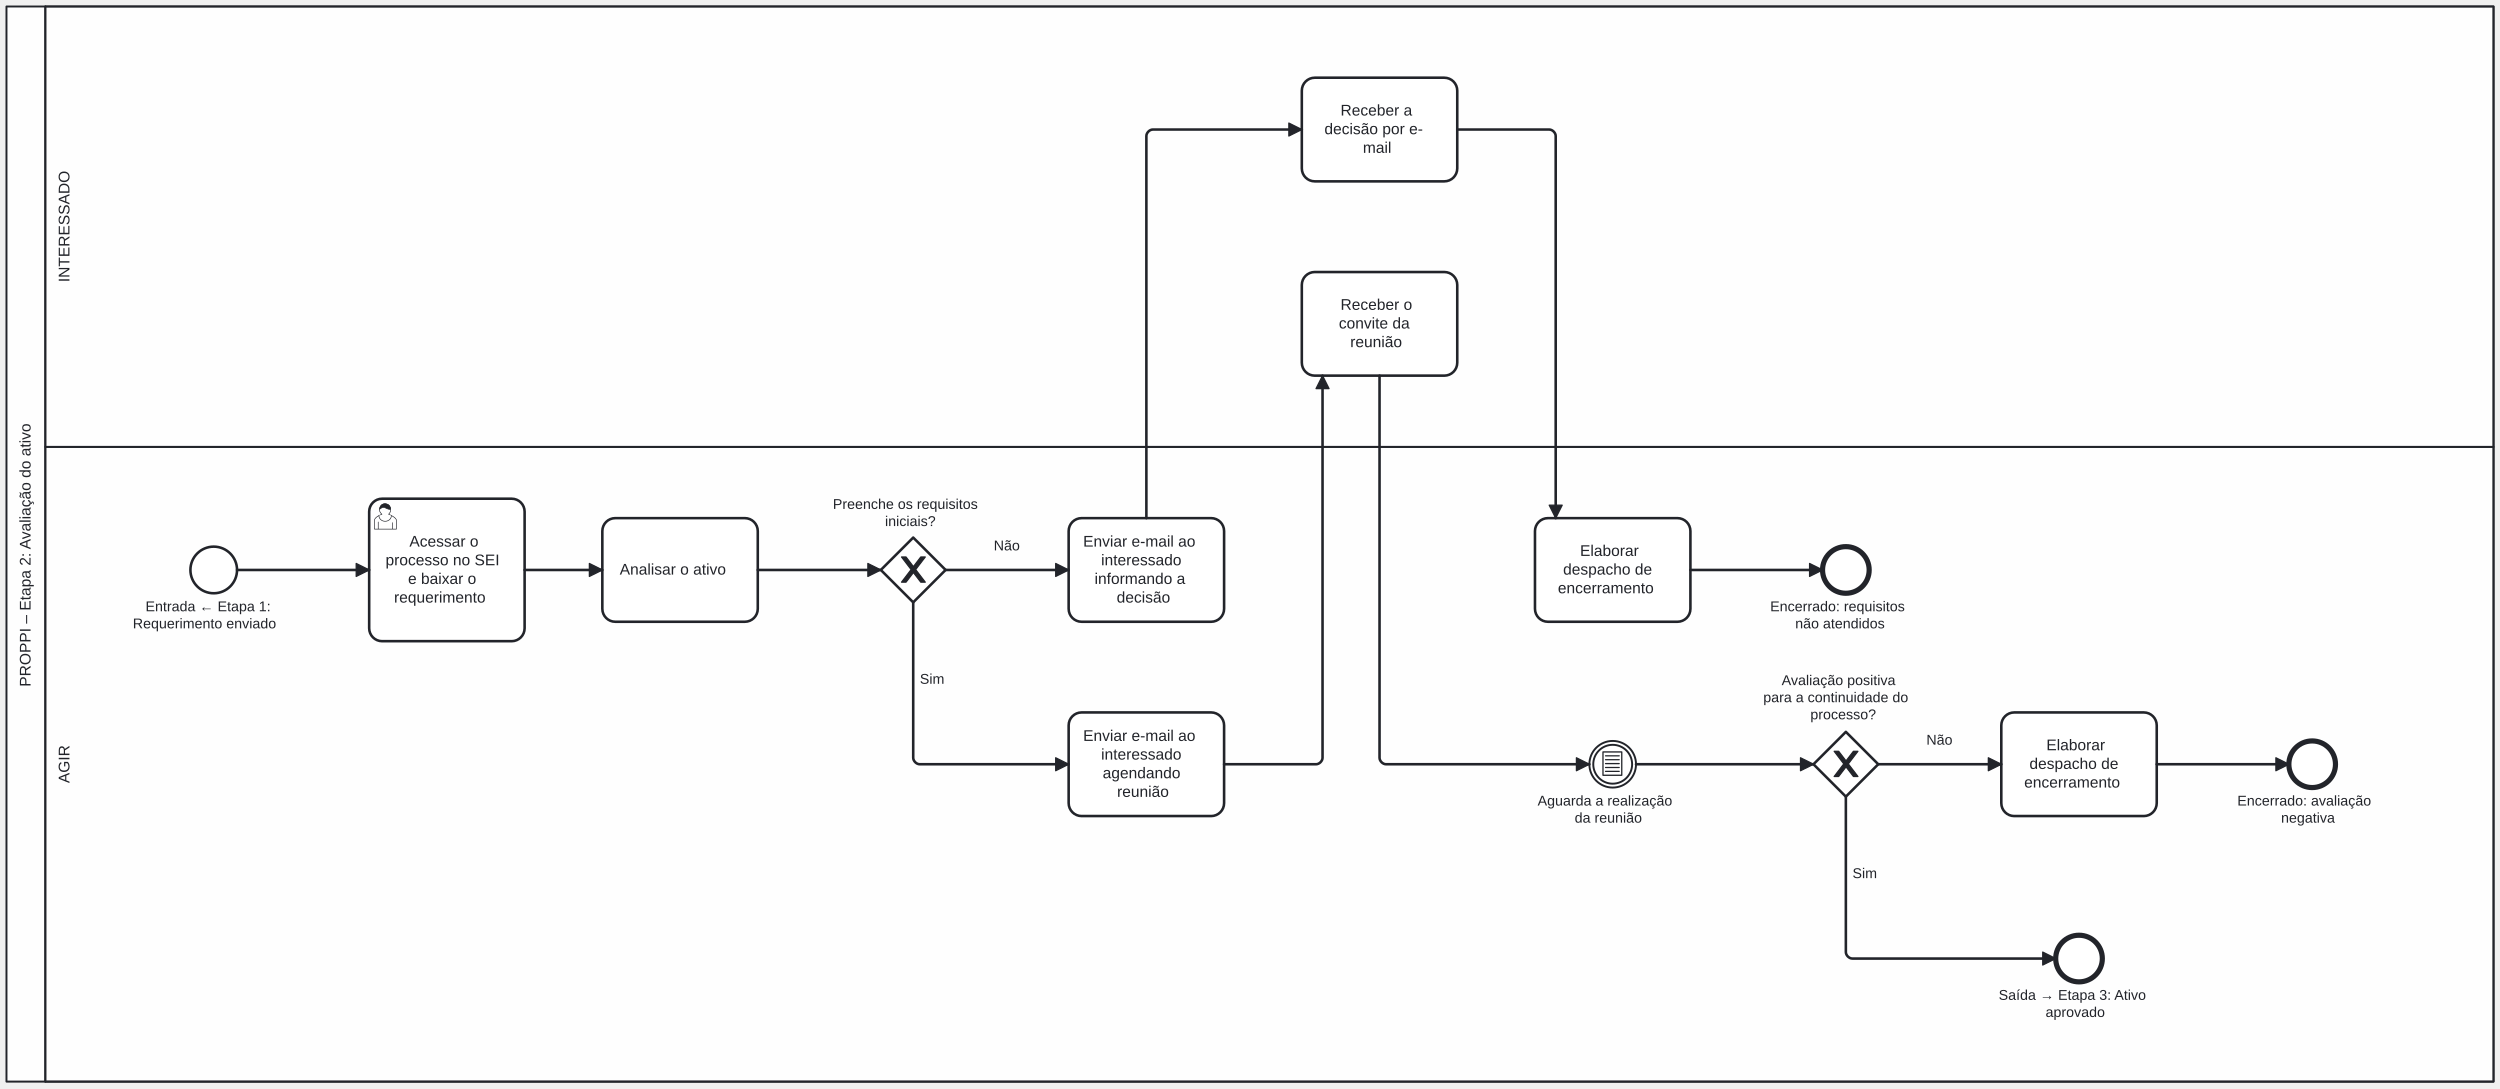
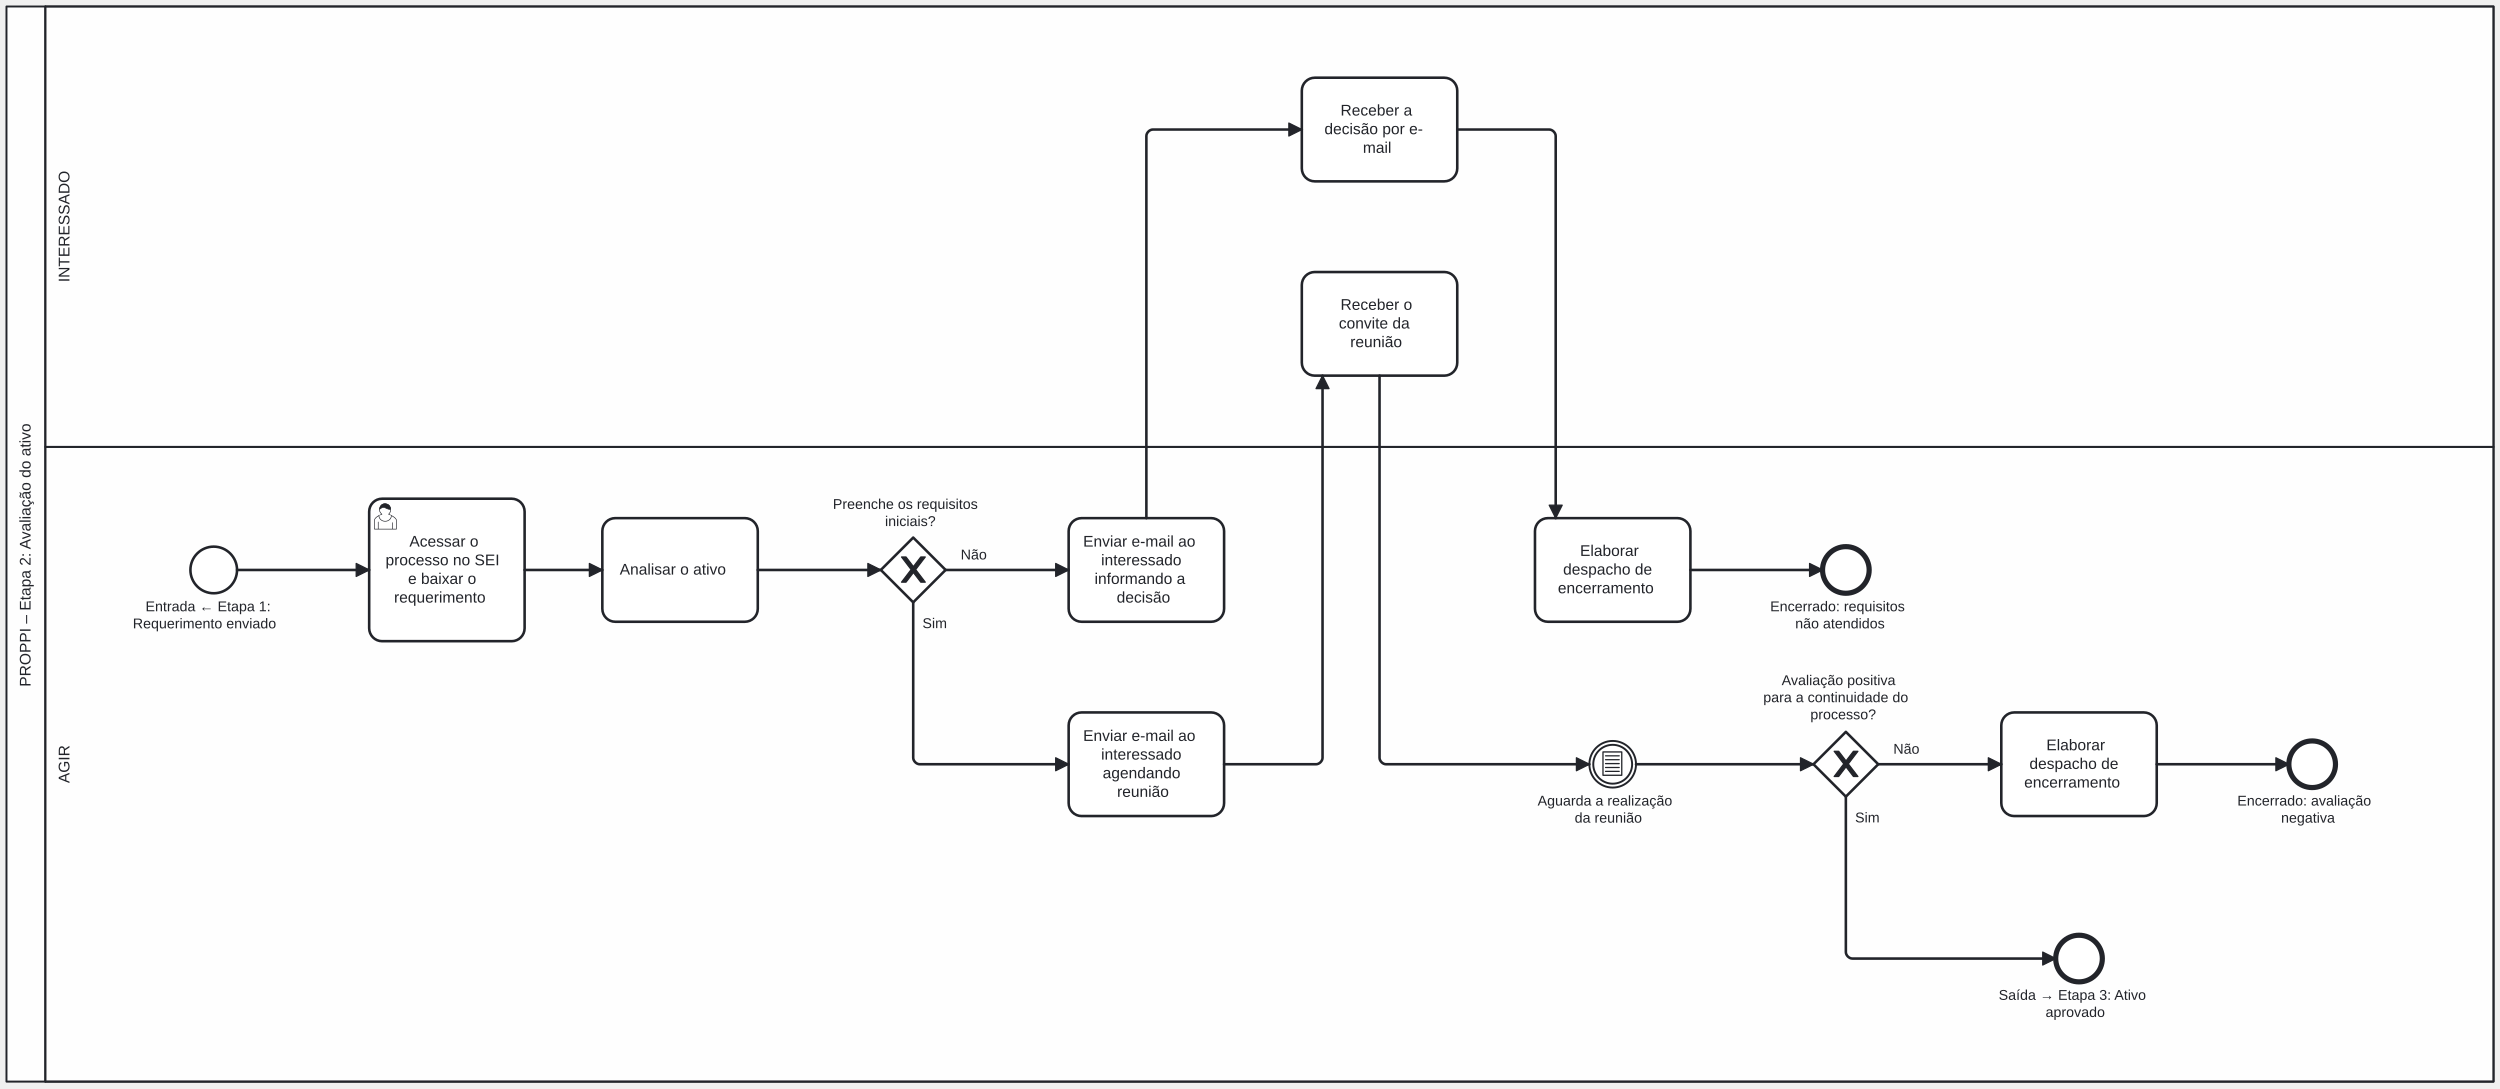
<svg xmlns="http://www.w3.org/2000/svg" width="1930" height="840" viewBox="-5 -5 1930 840" version="1.1">
  <g class="djs-group">
    <g class="djs-element djs-shape" data-element-id="Pool_PROPPI" transform="matrix(1 0 0 1 0 0)" style="display: block;">
      <g class="djs-visual">
        <rect x="0" y="0" width="1920" height="830" rx="0" ry="0" style="stroke-linecap: round; stroke-linejoin: round; stroke: rgb(34, 36, 42); stroke-width: 1.5px; fill: white; fill-opacity: 0.95;" />
        <path style="fill: none; stroke-linecap: round; stroke-linejoin: round; stroke: rgb(34, 36, 42); stroke-width: 1.5px;" d="M30,0L30,830" />
        <text lineHeight="1.2" class="djs-label" transform="matrix(-1.83697e-16 -1 1 -1.83697e-16 0 830)" style="font-family: Arial, sans-serif; font-size: 12px; font-weight: normal; fill: rgb(34, 36, 42);">
          <tspan x="304.861" y="18.6">PROPPI – Etapa 2: Avaliação do ativo</tspan>
        </text>
      </g>
      <rect class="djs-hit djs-hit-all" x="0" y="0" width="1920" height="830" style="fill: none; stroke-opacity: 0; stroke: white; stroke-width: 15px;" />
    </g>
    <g class="djs-children">
      <g class="djs-group">
        <g class="djs-element djs-shape" data-element-id="L_AGIR" transform="matrix(1 0 0 1 30 340)" style="display: block;">
          <g class="djs-visual">
            <rect x="0" y="0" width="1890" height="490" rx="0" ry="0" style="stroke-linecap: round; stroke-linejoin: round; stroke: rgb(34, 36, 42); stroke-width: 1.5px; fill: white; fill-opacity: 0.25;" />
            <text lineHeight="1.2" class="djs-label" transform="matrix(-1.83697e-16 -1 1 -1.83697e-16 0 490)" style="font-family: Arial, sans-serif; font-size: 12px; font-weight: normal; fill: rgb(34, 36, 42);">
              <tspan x="230.413" y="18.6">AGIR</tspan>
            </text>
          </g>
          <rect class="djs-hit djs-hit-all" x="0" y="0" width="1890" height="490" style="fill: none; stroke-opacity: 0; stroke: white; stroke-width: 15px;" />
        </g>
      </g>
      <g class="djs-group">
        <g class="djs-element djs-shape" data-element-id="L_INT" transform="matrix(1 0 0 1 30 0)" style="display: block;">
          <g class="djs-visual">
            <rect x="0" y="0" width="1890" height="340" rx="0" ry="0" style="stroke-linecap: round; stroke-linejoin: round; stroke: rgb(34, 36, 42); stroke-width: 1.5px; fill: white; fill-opacity: 0.25;" />
            <text lineHeight="1.2" class="djs-label" transform="matrix(-1.83697e-16 -1 1 -1.83697e-16 0 340)" style="font-family: Arial, sans-serif; font-size: 12px; font-weight: normal; fill: rgb(34, 36, 42);">
              <tspan x="127.15" y="18.6">INTERESSADO</tspan>
            </text>
          </g>
          <rect class="djs-hit djs-hit-all" x="0" y="0" width="1890" height="340" style="fill: none; stroke-opacity: 0; stroke: white; stroke-width: 15px;" />
        </g>
      </g>
      <g class="djs-group">
        <g class="djs-element djs-shape" data-element-id="a_sei_req" transform="matrix(1 0 0 1 280 380)" style="display: block;">
          <g class="djs-visual">
            <rect x="0" y="0" width="120" height="110" rx="10" ry="10" style="stroke-linecap: round; stroke-linejoin: round; stroke: rgb(34, 36, 42); stroke-width: 2px; fill: white; fill-opacity: 0.95;" />
            <text lineHeight="1.2" class="djs-label" style="font-family: Arial, sans-serif; font-size: 12px; font-weight: normal; fill: rgb(34, 36, 42);">
              <tspan x="31.037" y="37">Acessar o </tspan>
              <tspan x="12.615" y="51.4">processo no SEI </tspan>
              <tspan x="29.977" y="65.8">e baixar o </tspan>
              <tspan x="19.175" y="80.2">requerimento</tspan>
            </text>
            <path d="m 15,12 c 0.909,-0.845 1.594,-2.049 1.594,-3.385 0,-2.554 -1.805,-4.622 -4.357,-4.622 -2.552,0 -4.288,2.068 -4.288,4.622 0,1.348 0.974,2.562 1.896,3.405 -0.529,0.187 -5.669,2.097 -5.794,4.756 v 6.718 h 17 v -6.718 c 0,-2.298 -5.528,-4.595 -6.051,-4.776 zm -8,6 l 0,5.5 m 11,0 l 0,-5" style="fill: white; stroke-linecap: round; stroke-linejoin: round; stroke: rgb(34, 36, 42); stroke-width: 0.5px;" />
            <path d="m 15,12 m 2.162,1.009 c 0,2.447 -2.158,4.431 -4.821,4.431 -2.665,0 -4.822,-1.981 -4.822,-4.431 " style="fill: white; stroke-linecap: round; stroke-linejoin: round; stroke: rgb(34, 36, 42); stroke-width: 0.5px;" />
            <path d="m 15,12 m -6.9,-3.80 c 0,0 2.251,-2.358 4.274,-1.177 2.024,1.181 4.221,1.537 4.124,0.965 -0.098,-0.57 -0.117,-3.791 -4.191,-4.136 -3.575,0.001 -4.208,3.367 -4.207,4.348 z" style="fill: rgb(34, 36, 42); stroke-linecap: round; stroke-linejoin: round; stroke: rgb(34, 36, 42); stroke-width: 0.5px;" />
          </g>
          <rect class="djs-hit djs-hit-all" x="0" y="0" width="120" height="110" style="fill: none; stroke-opacity: 0; stroke: white; stroke-width: 15px;" />
        </g>
      </g>
      <g class="djs-group">
        <g class="djs-element djs-shape" data-element-id="a_analisar_ativo" transform="matrix(1 0 0 1 460 395)" style="display: block;">
          <g class="djs-visual">
            <rect x="0" y="0" width="120" height="80" rx="10" ry="10" style="stroke-linecap: round; stroke-linejoin: round; stroke: rgb(34, 36, 42); stroke-width: 2px; fill: white; fill-opacity: 0.95;" />
            <text lineHeight="1.2" class="djs-label" style="font-family: Arial, sans-serif; font-size: 12px; font-weight: normal; fill: rgb(34, 36, 42);">
              <tspan x="13.409" y="43.6">Analisar o ativo</tspan>
            </text>
          </g>
          <rect class="djs-hit djs-hit-all" x="0" y="0" width="120" height="80" style="fill: none; stroke-opacity: 0; stroke: white; stroke-width: 15px;" />
        </g>
      </g>
      <g class="djs-group">
        <g class="djs-element djs-shape" data-element-id="a_gw_requisitos" transform="matrix(1 0 0 1 675 410)" style="display: block;">
          <g class="djs-visual">
            <polygon points="25,0 50,25 25,50 0,25" style="stroke-linecap: round; stroke-linejoin: round; stroke: rgb(34, 36, 42); stroke-width: 2px; fill: white; fill-opacity: 0.95;" />
            <path d="m 16,15 7.429,9.714 -7.429,9.714 3.429,0 5.714,-7.464 5.714,7.464 3.429,0 -7.429,-9.714 7.429,-9.714 -3.429,0 -5.714,7.464 -5.714,-7.464 -3.429,0 z" style="fill: rgb(34, 36, 42); stroke-linecap: round; stroke-linejoin: round; stroke: rgb(34, 36, 42); stroke-width: 1px;" />
          </g>
          <rect class="djs-hit djs-hit-all" x="0" y="0" width="50" height="50" style="fill: none; stroke-opacity: 0; stroke: white; stroke-width: 15px;" />
        </g>
      </g>
      <g class="djs-group">
        <g class="djs-element djs-shape" data-element-id="a_gw_requisitos_label" transform="matrix(1 0 0 1 635 378)" style="display: block;">
          <g class="djs-visual">
            <text lineHeight="1.2" class="djs-label" style="font-family: Arial, sans-serif; font-size: 11px; font-weight: normal; fill: rgb(34, 36, 42);">
              <tspan x="2.956" y="9.9">Preenche os requisitos </tspan>
              <tspan x="43.223" y="23.1">iniciais?</tspan>
            </text>
          </g>
          <rect class="djs-hit djs-hit-all" x="0" y="0" width="130" height="27" style="fill: none; stroke-opacity: 0; stroke: white; stroke-width: 15px;" />
        </g>
      </g>
      <g class="djs-group">
        <g class="djs-element djs-shape" data-element-id="a_email_decisao" transform="matrix(1 0 0 1 820 395)" style="display: block;">
          <g class="djs-visual">
            <rect x="0" y="0" width="120" height="80" rx="10" ry="10" style="stroke-linecap: round; stroke-linejoin: round; stroke: rgb(34, 36, 42); stroke-width: 2px; fill: white; fill-opacity: 0.95;" />
            <text lineHeight="1.2" class="djs-label" style="font-family: Arial, sans-serif; font-size: 12px; font-weight: normal; fill: rgb(34, 36, 42);">
              <tspan x="11.171" y="22">Enviar e-mail ao </tspan>
              <tspan x="25.052" y="36.4">interessado </tspan>
              <tspan x="19.998" y="50.8">informando a </tspan>
              <tspan x="37.061" y="65.2">decisão</tspan>
            </text>
          </g>
          <rect class="djs-hit djs-hit-all" x="0" y="0" width="120" height="80" style="fill: none; stroke-opacity: 0; stroke: white; stroke-width: 15px;" />
        </g>
      </g>
      <g class="djs-group">
        <g class="djs-element djs-shape" data-element-id="i_receber_decisao" transform="matrix(1 0 0 1 1000 55)" style="display: block;">
          <g class="djs-visual">
            <rect x="0" y="0" width="120" height="80" rx="10" ry="10" style="stroke-linecap: round; stroke-linejoin: round; stroke: rgb(34, 36, 42); stroke-width: 2px; fill: white; fill-opacity: 0.95;" />
            <text lineHeight="1.2" class="djs-label" style="font-family: Arial, sans-serif; font-size: 12px; font-weight: normal; fill: rgb(34, 36, 42);">
              <tspan x="29.868" y="29.2">Receber a </tspan>
              <tspan x="17.443" y="43.6">decisão por e-</tspan>
              <tspan x="47.145" y="58">mail</tspan>
            </text>
          </g>
          <rect class="djs-hit djs-hit-all" x="0" y="0" width="120" height="80" style="fill: none; stroke-opacity: 0; stroke: white; stroke-width: 15px;" />
        </g>
      </g>
      <g class="djs-group">
        <g class="djs-element djs-shape" data-element-id="a_desp_enc_req" transform="matrix(1 0 0 1 1180 395)" style="display: block;">
          <g class="djs-visual">
            <rect x="0" y="0" width="120" height="80" rx="10" ry="10" style="stroke-linecap: round; stroke-linejoin: round; stroke: rgb(34, 36, 42); stroke-width: 2px; fill: white; fill-opacity: 0.95;" />
            <text lineHeight="1.2" class="djs-label" style="font-family: Arial, sans-serif; font-size: 12px; font-weight: normal; fill: rgb(34, 36, 42);">
              <tspan x="34.775" y="29.2">Elaborar </tspan>
              <tspan x="21.709" y="43.6">despacho de </tspan>
              <tspan x="17.648" y="58">encerramento</tspan>
            </text>
          </g>
          <rect class="djs-hit djs-hit-all" x="0" y="0" width="120" height="80" style="fill: none; stroke-opacity: 0; stroke: white; stroke-width: 15px;" />
        </g>
      </g>
      <g class="djs-group">
        <g class="djs-element djs-shape" data-element-id="a_fim_req" transform="matrix(1 0 0 1 1402 417)" style="display: block;">
          <g class="djs-visual">
            <circle cx="18" cy="18" r="18" style="stroke-linecap: round; stroke-linejoin: round; stroke: rgb(34, 36, 42); stroke-width: 4px; fill: white; fill-opacity: 0.95;" />
          </g>
          <rect class="djs-hit djs-hit-all" x="0" y="0" width="36" height="36" style="fill: none; stroke-opacity: 0; stroke: white; stroke-width: 15px;" />
        </g>
      </g>
      <g class="djs-group">
        <g class="djs-element djs-shape" data-element-id="a_fim_req_label" transform="matrix(1 0 0 1 1355 457)" style="display: block;">
          <g class="djs-visual">
            <text lineHeight="1.2" class="djs-label" style="font-family: Arial, sans-serif; font-size: 11px; font-weight: normal; fill: rgb(34, 36, 42);">
              <tspan x="6.568" y="9.9">Encerrado: requisitos </tspan>
              <tspan x="25.893" y="23.1">não atendidos</tspan>
            </text>
          </g>
          <rect class="djs-hit djs-hit-all" x="0" y="0" width="130" height="27" style="fill: none; stroke-opacity: 0; stroke: white; stroke-width: 15px;" />
        </g>
      </g>
      <g class="djs-group">
        <g class="djs-element djs-shape" data-element-id="a_email_reuniao" transform="matrix(1 0 0 1 820 545)" style="display: block;">
          <g class="djs-visual">
            <rect x="0" y="0" width="120" height="80" rx="10" ry="10" style="stroke-linecap: round; stroke-linejoin: round; stroke: rgb(34, 36, 42); stroke-width: 2px; fill: white; fill-opacity: 0.95;" />
            <text lineHeight="1.2" class="djs-label" style="font-family: Arial, sans-serif; font-size: 12px; font-weight: normal; fill: rgb(34, 36, 42);">
              <tspan x="11.171" y="22">Enviar e-mail ao</tspan>
              <tspan x="25.052" y="36.4">interessado </tspan>
              <tspan x="26.253" y="50.8">agendando </tspan>
              <tspan x="37.354" y="65.2">reunião</tspan>
            </text>
          </g>
          <rect class="djs-hit djs-hit-all" x="0" y="0" width="120" height="80" style="fill: none; stroke-opacity: 0; stroke: white; stroke-width: 15px;" />
        </g>
      </g>
      <g class="djs-group">
        <g class="djs-element djs-shape" data-element-id="i_receber_convite" transform="matrix(1 0 0 1 1000 205)" style="display: block;">
          <g class="djs-visual">
            <rect x="0" y="0" width="120" height="80" rx="10" ry="10" style="stroke-linecap: round; stroke-linejoin: round; stroke: rgb(34, 36, 42); stroke-width: 2px; fill: white; fill-opacity: 0.95;" />
            <text lineHeight="1.2" class="djs-label" style="font-family: Arial, sans-serif; font-size: 12px; font-weight: normal; fill: rgb(34, 36, 42);">
              <tspan x="29.874" y="29.2">Receber o </tspan>
              <tspan x="28.573" y="43.6">convite da </tspan>
              <tspan x="37.354" y="58">reunião</tspan>
            </text>
          </g>
          <rect class="djs-hit djs-hit-all" x="0" y="0" width="120" height="80" style="fill: none; stroke-opacity: 0; stroke: white; stroke-width: 15px;" />
        </g>
      </g>
      <g class="djs-group">
        <g class="djs-element djs-shape" data-element-id="a_aguarda_reuniao" transform="matrix(1 0 0 1 1222 567)" style="display: block;">
          <g class="djs-visual">
            <circle cx="18" cy="18" r="18" style="stroke-linecap: round; stroke-linejoin: round; stroke: rgb(34, 36, 42); stroke-width: 1.5px; fill: white; fill-opacity: 0.95;" />
            <circle cx="18" cy="18" r="15" style="stroke-linecap: round; stroke-linejoin: round; stroke: rgb(34, 36, 42); stroke-width: 1.5px; fill: none;" />
            <path d="M 10.5,8.5 l 14.5,0 l 0,18 l -14.5,0 Z M 12.5,11.5 l 10.5,0 M 12.5,14.5 l 10.5,0 M 12.5,17.5 l 10.5,0 M 12.5,20.5 l 10.5,0 M 12.5,23.5 l 10.5,0 M 12.5,26.5 l 10.5,0 " style="fill: white; stroke-linecap: round; stroke-linejoin: round; stroke: rgb(34, 36, 42); stroke-width: 1px;" />
          </g>
          <rect class="djs-hit djs-hit-all" x="0" y="0" width="36" height="36" style="fill: none; stroke-opacity: 0; stroke: white; stroke-width: 15px;" />
        </g>
      </g>
      <g class="djs-group">
        <g class="djs-element djs-shape" data-element-id="a_aguarda_reuniao_label" transform="matrix(1 0 0 1 1175 607)" style="display: block;">
          <g class="djs-visual">
            <text lineHeight="1.2" class="djs-label" style="font-family: Arial, sans-serif; font-size: 11px; font-weight: normal; fill: rgb(34, 36, 42);">
              <tspan x="7.03" y="9.9">Aguarda a realização </tspan>
              <tspan x="35.631" y="23.1">da reunião</tspan>
            </text>
          </g>
          <rect class="djs-hit djs-hit-all" x="0" y="0" width="130" height="27" style="fill: none; stroke-opacity: 0; stroke: white; stroke-width: 15px;" />
        </g>
      </g>
      <g class="djs-group">
        <g class="djs-element djs-shape" data-element-id="a_gw_avaliacao" transform="matrix(1 0 0 1 1395 560)" style="display: block;">
          <g class="djs-visual">
            <polygon points="25,0 50,25 25,50 0,25" style="stroke-linecap: round; stroke-linejoin: round; stroke: rgb(34, 36, 42); stroke-width: 2px; fill: white; fill-opacity: 0.95;" />
            <path d="m 16,15 7.429,9.714 -7.429,9.714 3.429,0 5.714,-7.464 5.714,7.464 3.429,0 -7.429,-9.714 7.429,-9.714 -3.429,0 -5.714,7.464 -5.714,-7.464 -3.429,0 z" style="fill: rgb(34, 36, 42); stroke-linecap: round; stroke-linejoin: round; stroke: rgb(34, 36, 42); stroke-width: 1px;" />
          </g>
          <rect class="djs-hit djs-hit-all" x="0" y="0" width="50" height="50" style="fill: none; stroke-opacity: 0; stroke: white; stroke-width: 15px;" />
        </g>
      </g>
      <g class="djs-group">
        <g class="djs-element djs-shape" data-element-id="a_gw_avaliacao_label" transform="matrix(1 0 0 1 1355 514)" style="display: block;">
          <g class="djs-visual">
            <text lineHeight="1.2" class="djs-label" style="font-family: Arial, sans-serif; font-size: 11px; font-weight: normal; fill: rgb(34, 36, 42);">
              <tspan x="15.441" y="9.9">Avaliação positiva </tspan>
              <tspan x="1.24" y="23.1">para a continuidade do</tspan>
              <tspan x="37.581" y="36.3">processo?</tspan>
            </text>
          </g>
          <rect class="djs-hit djs-hit-all" x="0" y="0" width="130" height="40" style="fill: none; stroke-opacity: 0; stroke: white; stroke-width: 15px;" />
        </g>
      </g>
      <g class="djs-group">
        <g class="djs-element djs-shape" data-element-id="a_desp_enc_aval" transform="matrix(1 0 0 1 1540 545)" style="display: block;">
          <g class="djs-visual">
            <rect x="0" y="0" width="120" height="80" rx="10" ry="10" style="stroke-linecap: round; stroke-linejoin: round; stroke: rgb(34, 36, 42); stroke-width: 2px; fill: white; fill-opacity: 0.95;" />
            <text lineHeight="1.2" class="djs-label" style="font-family: Arial, sans-serif; font-size: 12px; font-weight: normal; fill: rgb(34, 36, 42);">
              <tspan x="34.775" y="29.2">Elaborar </tspan>
              <tspan x="21.709" y="43.6">despacho de </tspan>
              <tspan x="17.648" y="58">encerramento</tspan>
            </text>
          </g>
          <rect class="djs-hit djs-hit-all" x="0" y="0" width="120" height="80" style="fill: none; stroke-opacity: 0; stroke: white; stroke-width: 15px;" />
        </g>
      </g>
      <g class="djs-group">
        <g class="djs-element djs-shape" data-element-id="a_fim_aval" transform="matrix(1 0 0 1 1762 567)" style="display: block;">
          <g class="djs-visual">
            <circle cx="18" cy="18" r="18" style="stroke-linecap: round; stroke-linejoin: round; stroke: rgb(34, 36, 42); stroke-width: 4px; fill: white; fill-opacity: 0.95;" />
          </g>
          <rect class="djs-hit djs-hit-all" x="0" y="0" width="36" height="36" style="fill: none; stroke-opacity: 0; stroke: white; stroke-width: 15px;" />
        </g>
      </g>
      <g class="djs-group">
        <g class="djs-element djs-shape" data-element-id="a_fim_aval_label" transform="matrix(1 0 0 1 1715 607)" style="display: block;">
          <g class="djs-visual">
            <text lineHeight="1.2" class="djs-label" style="font-family: Arial, sans-serif; font-size: 11px; font-weight: normal; fill: rgb(34, 36, 42);">
              <tspan x="7.196" y="9.9">Encerrado: avaliação </tspan>
              <tspan x="40.959" y="23.1">negativa</tspan>
            </text>
          </g>
          <rect class="djs-hit djs-hit-all" x="0" y="0" width="130" height="27" style="fill: none; stroke-opacity: 0; stroke: white; stroke-width: 15px;" />
        </g>
      </g>
      <g class="djs-group">
        <g class="djs-element djs-shape" data-element-id="e2_ini" transform="matrix(1 0 0 1 142 417)" style="display: block;">
          <g class="djs-visual">
            <circle cx="18" cy="18" r="18" style="stroke-linecap: round; stroke-linejoin: round; stroke: rgb(34, 36, 42); stroke-width: 2px; fill: white; fill-opacity: 0.95;" />
          </g>
          <rect class="djs-hit djs-hit-all" x="0" y="0" width="36" height="36" style="fill: none; stroke-opacity: 0; stroke: white; stroke-width: 15px;" />
        </g>
      </g>
      <g class="djs-group">
        <g class="djs-element djs-shape" data-element-id="e2_ini_label" transform="matrix(1 0 0 1 95 457)" style="display: block;">
          <g class="djs-visual">
            <text lineHeight="1.2" class="djs-label" style="font-family: Arial, sans-serif; font-size: 11px; font-weight: normal; fill: rgb(34, 36, 42);">
              <tspan x="12.32" y="9.9">Entrada ← Etapa 1: </tspan>
              <tspan x="2.515" y="23.1">Requerimento enviado</tspan>
            </text>
          </g>
          <rect class="djs-hit djs-hit-all" x="0" y="0" width="130" height="27" style="fill: none; stroke-opacity: 0; stroke: white; stroke-width: 15px;" />
        </g>
      </g>
      <g class="djs-group">
        <g class="djs-element djs-shape" data-element-id="e2_fim" transform="matrix(1 0 0 1 1582 717)" style="display: block;">
          <g class="djs-visual">
            <circle cx="18" cy="18" r="18" style="stroke-linecap: round; stroke-linejoin: round; stroke: rgb(34, 36, 42); stroke-width: 4px; fill: white; fill-opacity: 0.95;" />
          </g>
          <rect class="djs-hit djs-hit-all" x="0" y="0" width="36" height="36" style="fill: none; stroke-opacity: 0; stroke: white; stroke-width: 15px;" />
        </g>
      </g>
      <g class="djs-group">
        <g class="djs-element djs-shape" data-element-id="e2_fim_label" transform="matrix(1 0 0 1 1535 757)" style="display: block;">
          <g class="djs-visual">
            <text lineHeight="1.2" class="djs-label" style="font-family: Arial, sans-serif; font-size: 11px; font-weight: normal; fill: rgb(34, 36, 42);">
              <tspan x="2.961" y="9.9">Saída → Etapa 3: Ativo</tspan>
              <tspan x="39.152" y="23.1">aprovado</tspan>
            </text>
          </g>
          <rect class="djs-hit djs-hit-all" x="0" y="0" width="130" height="27" style="fill: none; stroke-opacity: 0; stroke: white; stroke-width: 15px;" />
        </g>
      </g>
      <g class="djs-group">
        <g class="djs-element djs-connection" data-element-id="Etapa2_Avaliacao_f1" style="display: block;">
          <g class="djs-visual">
            <defs>
              <marker id="marker-1" viewBox="0 0 20 20" refX="11" refY="10" markerWidth="10" markerHeight="10" orient="auto">
                <path d="M 1 5 L 11 10 L 1 15 Z" style="stroke-linecap: round; stroke-linejoin: round; stroke: rgb(34, 36, 42); stroke-width: 1px; fill: rgb(34, 36, 42);" />
              </marker>
            </defs>
            <path data-corner-radius="5" style="fill: none; stroke-linecap: round; stroke-linejoin: round; stroke: rgb(34, 36, 42); stroke-width: 2px; marker-end: url('#marker-1');" d="M400,435L460,435" />
          </g>
          <path d="M400,435L460,435" class="djs-hit djs-hit-stroke" style="fill: none; stroke-opacity: 0; stroke: white; stroke-width: 15px;" />
        </g>
      </g>
      <g class="djs-group">
        <g class="djs-element djs-connection" data-element-id="Etapa2_Avaliacao_f2" style="display: block;">
          <g class="djs-visual">
            <defs>
              <marker id="marker-2" viewBox="0 0 20 20" refX="11" refY="10" markerWidth="10" markerHeight="10" orient="auto">
                <path d="M 1 5 L 11 10 L 1 15 Z" style="stroke-linecap: round; stroke-linejoin: round; stroke: rgb(34, 36, 42); stroke-width: 1px; fill: rgb(34, 36, 42);" />
              </marker>
            </defs>
            <path data-corner-radius="5" style="fill: none; stroke-linecap: round; stroke-linejoin: round; stroke: rgb(34, 36, 42); stroke-width: 2px; marker-end: url('#marker-2');" d="M580,435L675,435" />
          </g>
          <path d="M580,435L675,435" class="djs-hit djs-hit-stroke" style="fill: none; stroke-opacity: 0; stroke: white; stroke-width: 15px;" />
        </g>
      </g>
      <g class="djs-group">
        <g class="djs-element djs-connection" data-element-id="Etapa2_Avaliacao_f3" style="display: block;">
          <g class="djs-visual">
            <defs>
              <marker id="marker-3" viewBox="0 0 20 20" refX="11" refY="10" markerWidth="10" markerHeight="10" orient="auto">
                <path d="M 1 5 L 11 10 L 1 15 Z" style="stroke-linecap: round; stroke-linejoin: round; stroke: rgb(34, 36, 42); stroke-width: 1px; fill: rgb(34, 36, 42);" />
              </marker>
            </defs>
            <path data-corner-radius="5" style="fill: none; stroke-linecap: round; stroke-linejoin: round; stroke: rgb(34, 36, 42); stroke-width: 2px; marker-end: url('#marker-3');" d="M700,460L700,580C700,582.5,702.5,585,705,585L820,585" />
          </g>
          <path d="M700,460L700,585L820,585" class="djs-hit djs-hit-stroke" style="fill: none; stroke-opacity: 0; stroke: white; stroke-width: 15px;" />
        </g>
      </g>
      <g class="djs-group">
-         <g class="djs-element djs-shape" data-element-id="Etapa2_Avaliacao_f3_label" transform="matrix(1 0 0 1 705 513)" style="display: block;">
-           <g class="djs-visual">
-             <text lineHeight="1.2" class="djs-label" style="font-family: Arial, sans-serif; font-size: 11px; font-weight: normal; fill: rgb(34, 36, 42);">
-               <tspan x="0.123" y="9.9">Sim</tspan>
-             </text>
-           </g>
-           <rect class="djs-hit djs-hit-all" x="0" y="0" width="21" height="14" style="fill: none; stroke-opacity: 0; stroke: white; stroke-width: 15px;" />
+         <g class="djs-element djs-shape" data-element-id="Etapa2_Avaliacao_f3_label" transform="matrix(1 0 0 1 705 470)" style="display: block;">
+           <g class="djs-visual">
+             <text lineHeight="1.2" class="djs-label" style="font-family: Arial, sans-serif; font-size: 11px; font-weight: normal; fill: rgb(34, 36, 42);">
+               <tspan x="2.123" y="9.9">Sim</tspan>
+             </text>
+           </g>
+           <rect class="djs-hit djs-hit-all" x="0" y="0" width="25" height="14" style="fill: none; stroke-opacity: 0; stroke: white; stroke-width: 15px;" />
        </g>
      </g>
      <g class="djs-group">
        <g class="djs-element djs-connection" data-element-id="Etapa2_Avaliacao_f4" style="display: block;">
          <g class="djs-visual">
            <defs>
              <marker id="marker-4" viewBox="0 0 20 20" refX="11" refY="10" markerWidth="10" markerHeight="10" orient="auto">
                <path d="M 1 5 L 11 10 L 1 15 Z" style="stroke-linecap: round; stroke-linejoin: round; stroke: rgb(34, 36, 42); stroke-width: 1px; fill: rgb(34, 36, 42);" />
              </marker>
            </defs>
            <path data-corner-radius="5" style="fill: none; stroke-linecap: round; stroke-linejoin: round; stroke: rgb(34, 36, 42); stroke-width: 2px; marker-end: url('#marker-4');" d="M725,435L820,435" />
          </g>
          <path d="M725,435L820,435" class="djs-hit djs-hit-stroke" style="fill: none; stroke-opacity: 0; stroke: white; stroke-width: 15px;" />
        </g>
      </g>
      <g class="djs-group">
-         <g class="djs-element djs-shape" data-element-id="Etapa2_Avaliacao_f4_label" transform="matrix(1 0 0 1 762 410)" style="display: block;">
-           <g class="djs-visual">
-             <text lineHeight="1.2" class="djs-label" style="font-family: Arial, sans-serif; font-size: 11px; font-weight: normal; fill: rgb(34, 36, 42);">
-               <tspan x="0.15" y="9.9">Não</tspan>
-             </text>
-           </g>
-           <rect class="djs-hit djs-hit-all" x="0" y="0" width="22" height="14" style="fill: none; stroke-opacity: 0; stroke: white; stroke-width: 15px;" />
+         <g class="djs-element djs-shape" data-element-id="Etapa2_Avaliacao_f4_label" transform="matrix(1 0 0 1 735 417)" style="display: block;">
+           <g class="djs-visual">
+             <text lineHeight="1.2" class="djs-label" style="font-family: Arial, sans-serif; font-size: 11px; font-weight: normal; fill: rgb(34, 36, 42);">
+               <tspan x="1.65" y="9.9">Não</tspan>
+             </text>
+           </g>
+           <rect class="djs-hit djs-hit-all" x="0" y="0" width="25" height="14" style="fill: none; stroke-opacity: 0; stroke: white; stroke-width: 15px;" />
        </g>
      </g>
      <g class="djs-group">
        <g class="djs-element djs-connection" data-element-id="Etapa2_Avaliacao_f5" style="display: block;">
          <g class="djs-visual">
            <defs>
              <marker id="marker-5" viewBox="0 0 20 20" refX="11" refY="10" markerWidth="10" markerHeight="10" orient="auto">
                <path d="M 1 5 L 11 10 L 1 15 Z" style="stroke-linecap: round; stroke-linejoin: round; stroke: rgb(34, 36, 42); stroke-width: 1px; fill: rgb(34, 36, 42);" />
              </marker>
            </defs>
            <path data-corner-radius="5" style="fill: none; stroke-linecap: round; stroke-linejoin: round; stroke: rgb(34, 36, 42); stroke-width: 2px; marker-end: url('#marker-5');" d="M880,395L880,100C880,97.5,882.5,95,885,95L1000,95" />
          </g>
          <path d="M880,395L880,95L1000,95" class="djs-hit djs-hit-stroke" style="fill: none; stroke-opacity: 0; stroke: white; stroke-width: 15px;" />
        </g>
      </g>
      <g class="djs-group">
        <g class="djs-element djs-connection" data-element-id="Etapa2_Avaliacao_f6" style="display: block;">
          <g class="djs-visual">
            <defs>
              <marker id="marker-6" viewBox="0 0 20 20" refX="11" refY="10" markerWidth="10" markerHeight="10" orient="auto">
                <path d="M 1 5 L 11 10 L 1 15 Z" style="stroke-linecap: round; stroke-linejoin: round; stroke: rgb(34, 36, 42); stroke-width: 1px; fill: rgb(34, 36, 42);" />
              </marker>
            </defs>
            <path data-corner-radius="5" style="fill: none; stroke-linecap: round; stroke-linejoin: round; stroke: rgb(34, 36, 42); stroke-width: 2px; marker-end: url('#marker-6');" d="M1120,95L1191,95C1193.5,95,1196,97.5,1196,100L1196,395" />
          </g>
          <path d="M1120,95L1196,95L1196,395" class="djs-hit djs-hit-stroke" style="fill: none; stroke-opacity: 0; stroke: white; stroke-width: 15px;" />
        </g>
      </g>
      <g class="djs-group">
        <g class="djs-element djs-connection" data-element-id="Etapa2_Avaliacao_f7" style="display: block;">
          <g class="djs-visual">
            <defs>
              <marker id="marker-7" viewBox="0 0 20 20" refX="11" refY="10" markerWidth="10" markerHeight="10" orient="auto">
                <path d="M 1 5 L 11 10 L 1 15 Z" style="stroke-linecap: round; stroke-linejoin: round; stroke: rgb(34, 36, 42); stroke-width: 1px; fill: rgb(34, 36, 42);" />
              </marker>
            </defs>
            <path data-corner-radius="5" style="fill: none; stroke-linecap: round; stroke-linejoin: round; stroke: rgb(34, 36, 42); stroke-width: 2px; marker-end: url('#marker-7');" d="M1300,435L1402,435" />
          </g>
          <path d="M1300,435L1402,435" class="djs-hit djs-hit-stroke" style="fill: none; stroke-opacity: 0; stroke: white; stroke-width: 15px;" />
        </g>
      </g>
      <g class="djs-group">
        <g class="djs-element djs-connection" data-element-id="Etapa2_Avaliacao_f8" style="display: block;">
          <g class="djs-visual">
            <defs>
              <marker id="marker-8" viewBox="0 0 20 20" refX="11" refY="10" markerWidth="10" markerHeight="10" orient="auto">
                <path d="M 1 5 L 11 10 L 1 15 Z" style="stroke-linecap: round; stroke-linejoin: round; stroke: rgb(34, 36, 42); stroke-width: 1px; fill: rgb(34, 36, 42);" />
              </marker>
            </defs>
            <path data-corner-radius="5" style="fill: none; stroke-linecap: round; stroke-linejoin: round; stroke: rgb(34, 36, 42); stroke-width: 2px; marker-end: url('#marker-8');" d="M940,585L1011,585C1013.5,585,1016,582.5,1016,580L1016,285" />
          </g>
          <path d="M940,585L1016,585L1016,285" class="djs-hit djs-hit-stroke" style="fill: none; stroke-opacity: 0; stroke: white; stroke-width: 15px;" />
        </g>
      </g>
      <g class="djs-group">
        <g class="djs-element djs-connection" data-element-id="Etapa2_Avaliacao_f9" style="display: block;">
          <g class="djs-visual">
            <defs>
              <marker id="marker-9" viewBox="0 0 20 20" refX="11" refY="10" markerWidth="10" markerHeight="10" orient="auto">
                <path d="M 1 5 L 11 10 L 1 15 Z" style="stroke-linecap: round; stroke-linejoin: round; stroke: rgb(34, 36, 42); stroke-width: 1px; fill: rgb(34, 36, 42);" />
              </marker>
            </defs>
            <path data-corner-radius="5" style="fill: none; stroke-linecap: round; stroke-linejoin: round; stroke: rgb(34, 36, 42); stroke-width: 2px; marker-end: url('#marker-9');" d="M1060,285L1060,580C1060,582.5,1062.5,585,1065,585L1222,585" />
          </g>
          <path d="M1060,285L1060,585L1222,585" class="djs-hit djs-hit-stroke" style="fill: none; stroke-opacity: 0; stroke: white; stroke-width: 15px;" />
        </g>
      </g>
      <g class="djs-group">
        <g class="djs-element djs-connection" data-element-id="Etapa2_Avaliacao_f10" style="display: block;">
          <g class="djs-visual">
            <defs>
              <marker id="marker-10" viewBox="0 0 20 20" refX="11" refY="10" markerWidth="10" markerHeight="10" orient="auto">
                <path d="M 1 5 L 11 10 L 1 15 Z" style="stroke-linecap: round; stroke-linejoin: round; stroke: rgb(34, 36, 42); stroke-width: 1px; fill: rgb(34, 36, 42);" />
              </marker>
            </defs>
            <path data-corner-radius="5" style="fill: none; stroke-linecap: round; stroke-linejoin: round; stroke: rgb(34, 36, 42); stroke-width: 2px; marker-end: url('#marker-10');" d="M1258,585L1395,585" />
          </g>
          <path d="M1258,585L1395,585" class="djs-hit djs-hit-stroke" style="fill: none; stroke-opacity: 0; stroke: white; stroke-width: 15px;" />
        </g>
      </g>
      <g class="djs-group">
        <g class="djs-element djs-connection" data-element-id="Etapa2_Avaliacao_f11" style="display: block;">
          <g class="djs-visual">
            <defs>
              <marker id="marker-11" viewBox="0 0 20 20" refX="11" refY="10" markerWidth="10" markerHeight="10" orient="auto">
                <path d="M 1 5 L 11 10 L 1 15 Z" style="stroke-linecap: round; stroke-linejoin: round; stroke: rgb(34, 36, 42); stroke-width: 1px; fill: rgb(34, 36, 42);" />
              </marker>
            </defs>
            <path data-corner-radius="5" style="fill: none; stroke-linecap: round; stroke-linejoin: round; stroke: rgb(34, 36, 42); stroke-width: 2px; marker-end: url('#marker-11');" d="M1445,585L1540,585" />
          </g>
          <path d="M1445,585L1540,585" class="djs-hit djs-hit-stroke" style="fill: none; stroke-opacity: 0; stroke: white; stroke-width: 15px;" />
        </g>
      </g>
      <g class="djs-group">
-         <g class="djs-element djs-shape" data-element-id="Etapa2_Avaliacao_f11_label" transform="matrix(1 0 0 1 1482 560)" style="display: block;">
-           <g class="djs-visual">
-             <text lineHeight="1.2" class="djs-label" style="font-family: Arial, sans-serif; font-size: 11px; font-weight: normal; fill: rgb(34, 36, 42);">
-               <tspan x="0.15" y="9.9">Não</tspan>
-             </text>
-           </g>
-           <rect class="djs-hit djs-hit-all" x="0" y="0" width="22" height="14" style="fill: none; stroke-opacity: 0; stroke: white; stroke-width: 15px;" />
+         <g class="djs-element djs-shape" data-element-id="Etapa2_Avaliacao_f11_label" transform="matrix(1 0 0 1 1455 567)" style="display: block;">
+           <g class="djs-visual">
+             <text lineHeight="1.2" class="djs-label" style="font-family: Arial, sans-serif; font-size: 11px; font-weight: normal; fill: rgb(34, 36, 42);">
+               <tspan x="1.65" y="9.9">Não</tspan>
+             </text>
+           </g>
+           <rect class="djs-hit djs-hit-all" x="0" y="0" width="25" height="14" style="fill: none; stroke-opacity: 0; stroke: white; stroke-width: 15px;" />
        </g>
      </g>
      <g class="djs-group">
        <g class="djs-element djs-connection" data-element-id="Etapa2_Avaliacao_f12" style="display: block;">
          <g class="djs-visual">
            <defs>
              <marker id="marker-12" viewBox="0 0 20 20" refX="11" refY="10" markerWidth="10" markerHeight="10" orient="auto">
                <path d="M 1 5 L 11 10 L 1 15 Z" style="stroke-linecap: round; stroke-linejoin: round; stroke: rgb(34, 36, 42); stroke-width: 1px; fill: rgb(34, 36, 42);" />
              </marker>
            </defs>
            <path data-corner-radius="5" style="fill: none; stroke-linecap: round; stroke-linejoin: round; stroke: rgb(34, 36, 42); stroke-width: 2px; marker-end: url('#marker-12');" d="M1660,585L1762,585" />
          </g>
          <path d="M1660,585L1762,585" class="djs-hit djs-hit-stroke" style="fill: none; stroke-opacity: 0; stroke: white; stroke-width: 15px;" />
        </g>
      </g>
      <g class="djs-group">
        <g class="djs-element djs-connection" data-element-id="Etapa2_Avaliacao_f13" style="display: block;">
          <g class="djs-visual">
            <defs>
              <marker id="marker-13" viewBox="0 0 20 20" refX="11" refY="10" markerWidth="10" markerHeight="10" orient="auto">
                <path d="M 1 5 L 11 10 L 1 15 Z" style="stroke-linecap: round; stroke-linejoin: round; stroke: rgb(34, 36, 42); stroke-width: 1px; fill: rgb(34, 36, 42);" />
              </marker>
            </defs>
            <path data-corner-radius="5" style="fill: none; stroke-linecap: round; stroke-linejoin: round; stroke: rgb(34, 36, 42); stroke-width: 2px; marker-end: url('#marker-13');" d="M178,435L280,435" />
          </g>
          <path d="M178,435L280,435" class="djs-hit djs-hit-stroke" style="fill: none; stroke-opacity: 0; stroke: white; stroke-width: 15px;" />
        </g>
      </g>
      <g class="djs-group">
        <g class="djs-element djs-connection" data-element-id="Etapa2_Avaliacao_f14" style="display: block;">
          <g class="djs-visual">
            <defs>
              <marker id="marker-14" viewBox="0 0 20 20" refX="11" refY="10" markerWidth="10" markerHeight="10" orient="auto">
                <path d="M 1 5 L 11 10 L 1 15 Z" style="stroke-linecap: round; stroke-linejoin: round; stroke: rgb(34, 36, 42); stroke-width: 1px; fill: rgb(34, 36, 42);" />
              </marker>
            </defs>
            <path data-corner-radius="5" style="fill: none; stroke-linecap: round; stroke-linejoin: round; stroke: rgb(34, 36, 42); stroke-width: 2px; marker-end: url('#marker-14');" d="M1420,610L1420,730C1420,732.5,1422.5,735,1425,735L1582,735" />
          </g>
          <path d="M1420,610L1420,735L1582,735" class="djs-hit djs-hit-stroke" style="fill: none; stroke-opacity: 0; stroke: white; stroke-width: 15px;" />
        </g>
      </g>
      <g class="djs-group">
-         <g class="djs-element djs-shape" data-element-id="Etapa2_Avaliacao_f14_label" transform="matrix(1 0 0 1 1425 663)" style="display: block;">
-           <g class="djs-visual">
-             <text lineHeight="1.2" class="djs-label" style="font-family: Arial, sans-serif; font-size: 11px; font-weight: normal; fill: rgb(34, 36, 42);">
-               <tspan x="0.123" y="9.9">Sim</tspan>
-             </text>
-           </g>
-           <rect class="djs-hit djs-hit-all" x="0" y="0" width="21" height="14" style="fill: none; stroke-opacity: 0; stroke: white; stroke-width: 15px;" />
+         <g class="djs-element djs-shape" data-element-id="Etapa2_Avaliacao_f14_label" transform="matrix(1 0 0 1 1425 620)" style="display: block;">
+           <g class="djs-visual">
+             <text lineHeight="1.2" class="djs-label" style="font-family: Arial, sans-serif; font-size: 11px; font-weight: normal; fill: rgb(34, 36, 42);">
+               <tspan x="2.123" y="9.9">Sim</tspan>
+             </text>
+           </g>
+           <rect class="djs-hit djs-hit-all" x="0" y="0" width="25" height="14" style="fill: none; stroke-opacity: 0; stroke: white; stroke-width: 15px;" />
        </g>
      </g>
    </g>
  </g>
</svg>
